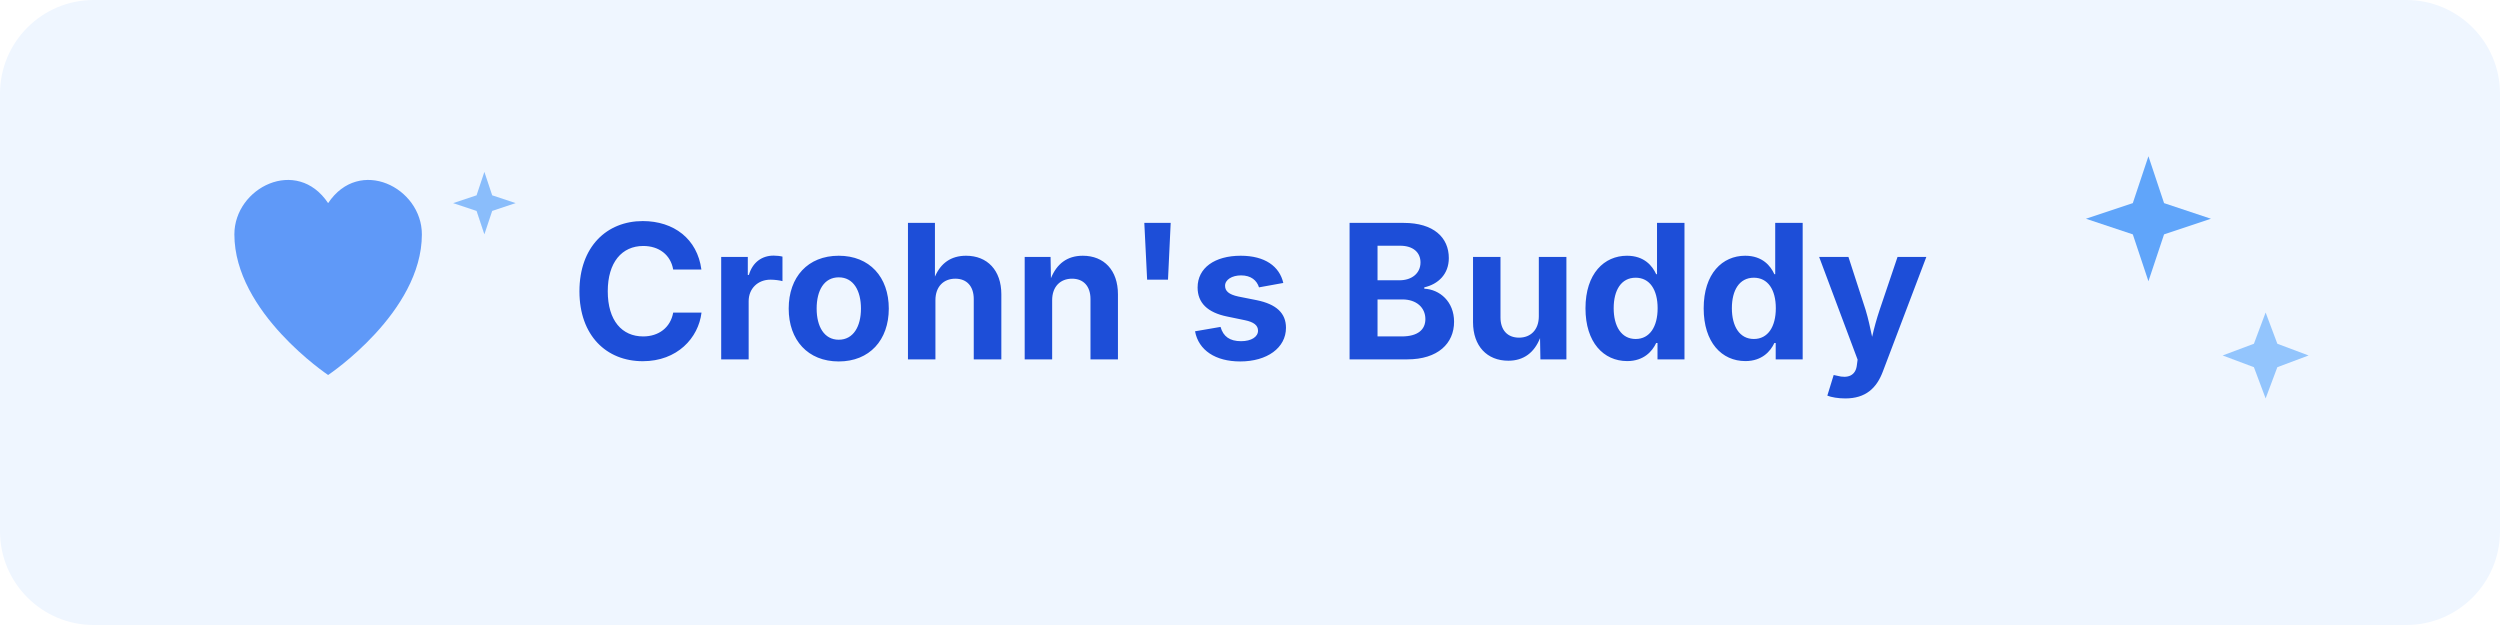
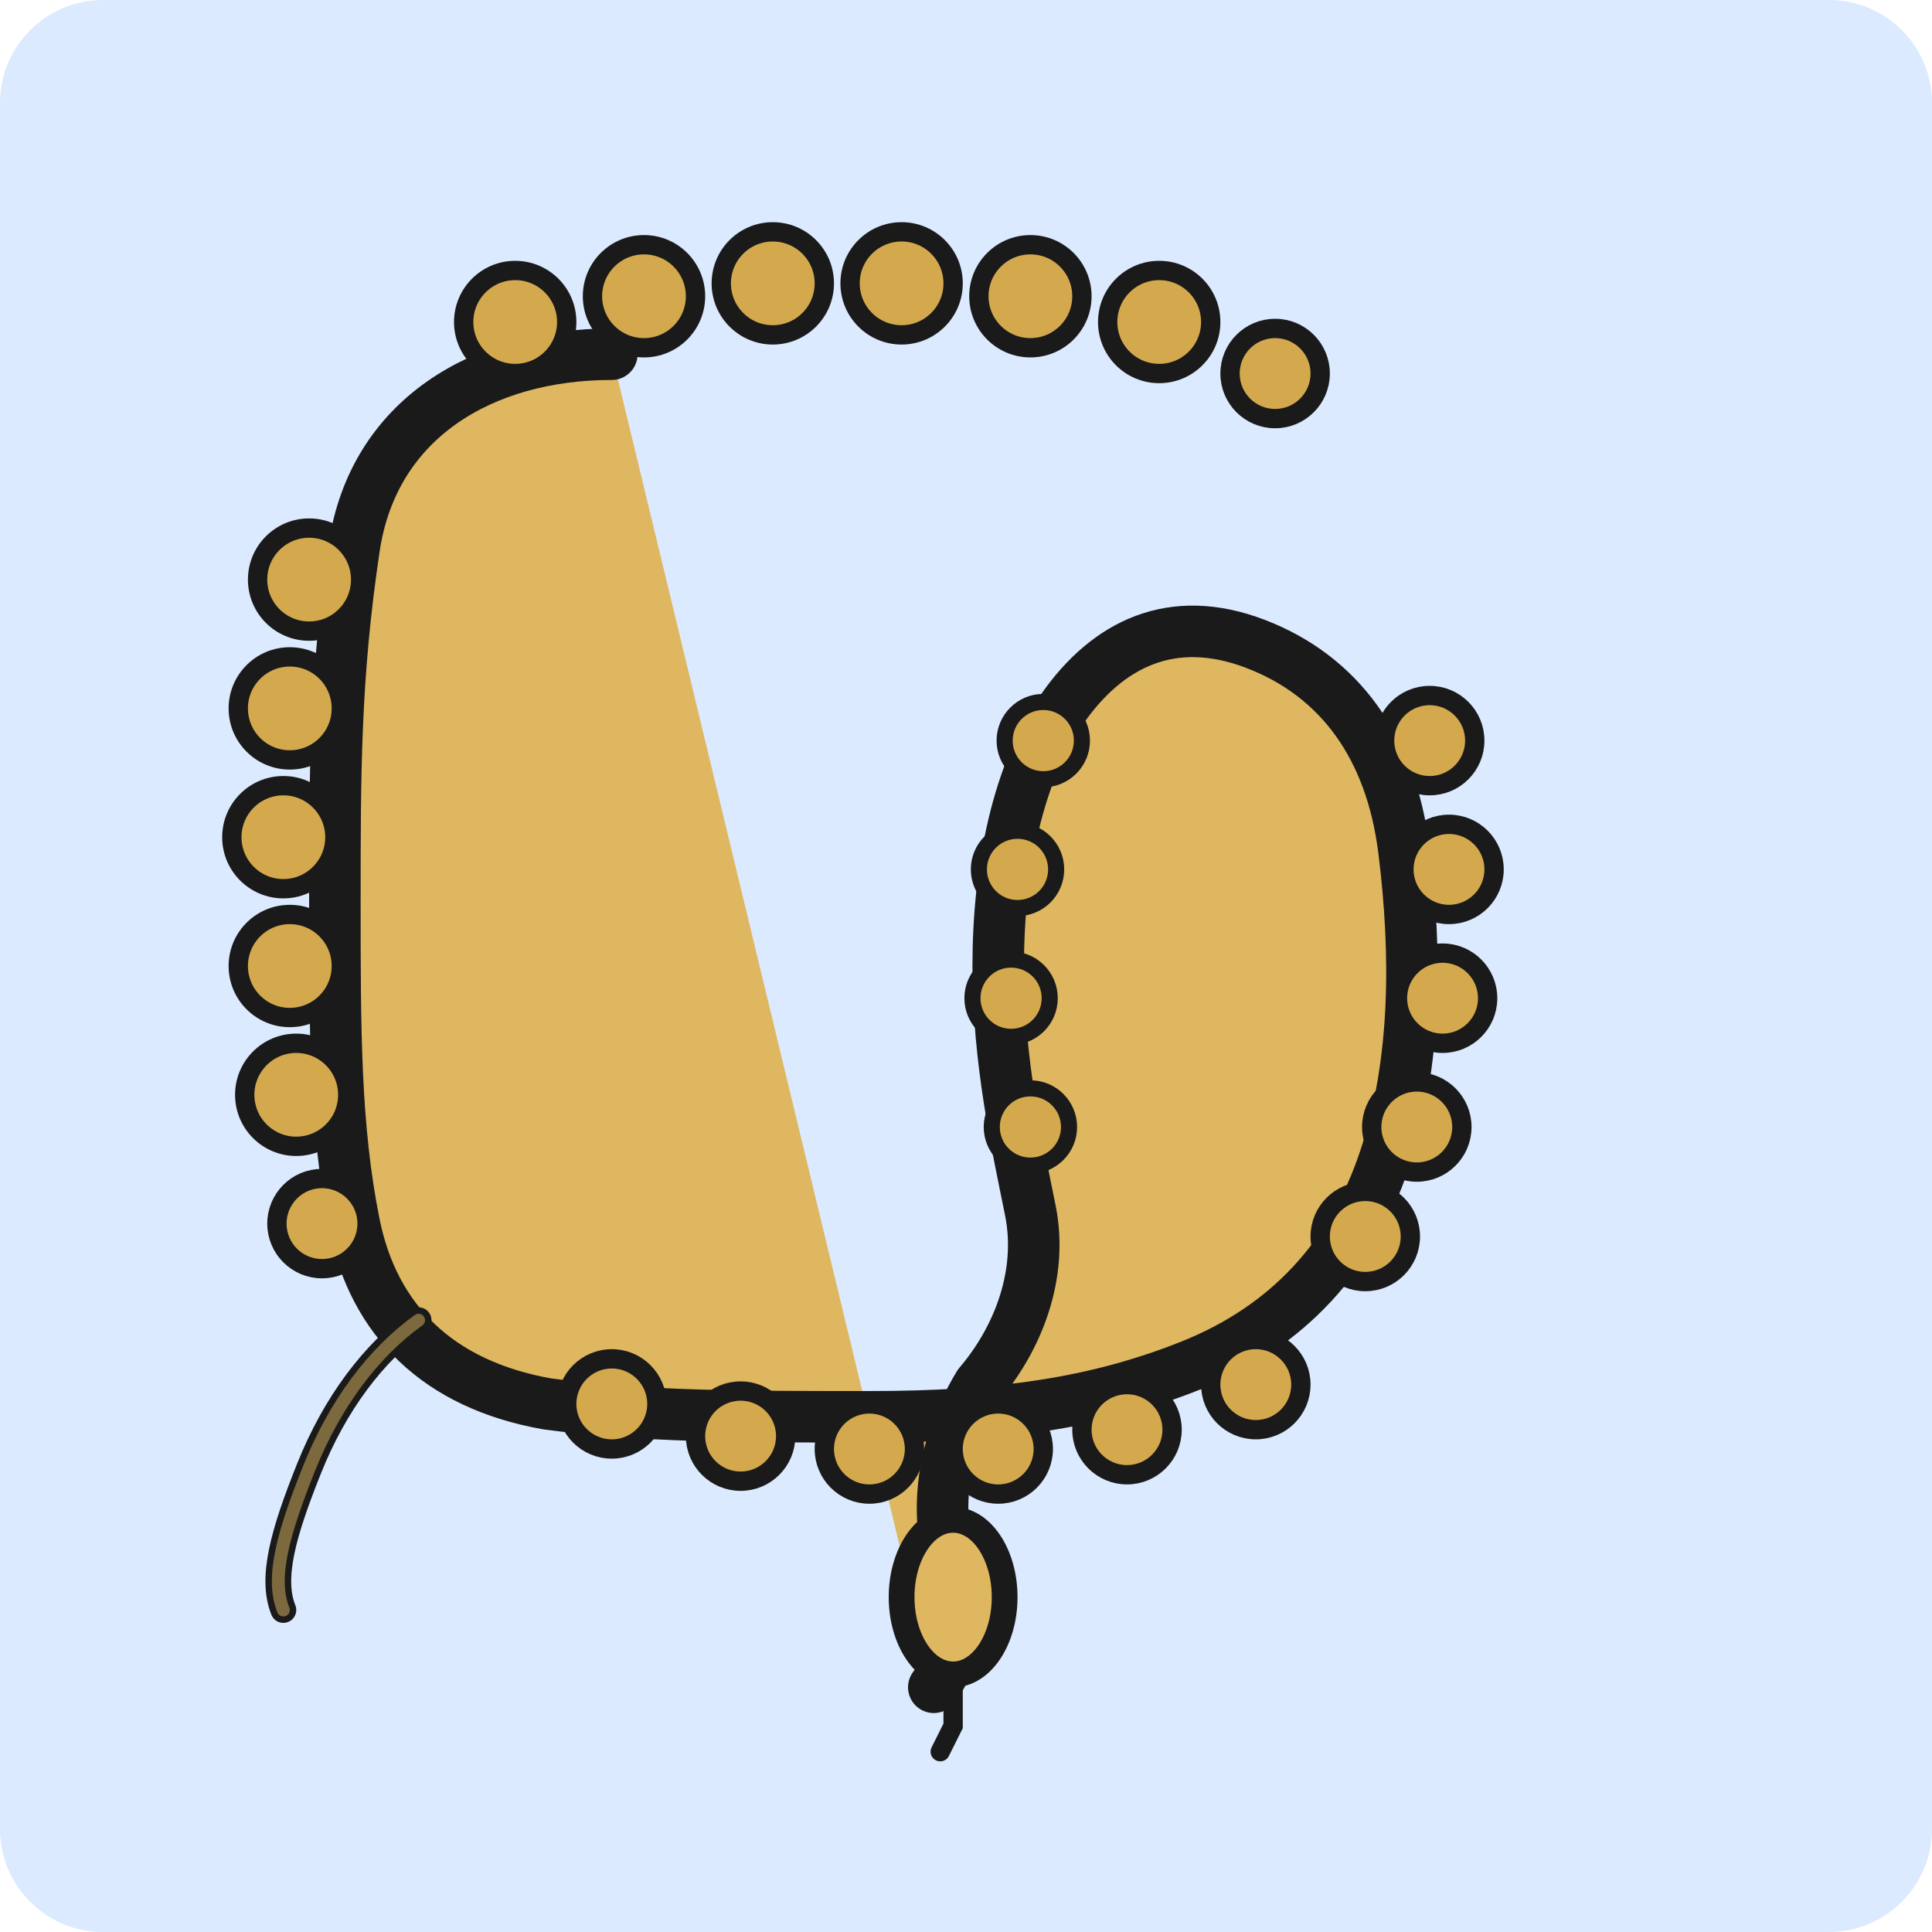
- <svg xmlns="http://www.w3.org/2000/svg" viewBox="0 0 320 80" width="320" height="80">
-   <rect width="320" height="80" rx="12" fill="#eff6ff" />
-   <path d="M30 30 C30 24, 38 20, 42 26 C46 20, 54 24, 54 30 C54 40, 42 48, 42 48 C42 48, 30 40, 30 30 Z" fill="#3b82f6" opacity="0.8" />
-   <text x="160" y="46" text-anchor="middle" font-family="Inter, system-ui, sans-serif" font-size="24" font-weight="700" fill="#1d4ed8">
-     Crohn's Buddy
-   </text>
-   <path d="M275 20 L277 26 L283 28 L277 30 L275 36 L273 30 L267 28 L273 26 Z" fill="#60a5fa" />
-   <path d="M290 40 L291.5 44 L295.5 45.5 L291.5 47 L290 51 L288.5 47 L284.5 45.5 L288.5 44 Z" fill="#93c5fd" />
-   <path d="M62 22 L63 25 L66 26 L63 27 L62 30 L61 27 L58 26 L61 25 Z" fill="#60a5fa" opacity="0.7" />
+ <svg xmlns="http://www.w3.org/2000/svg" viewBox="0 0 300 300" width="300" height="300">
+   <rect width="300" height="300" rx="16" fill="#dbeafe" />
+   <path d="     M 95 55     C 75 55, 58 65, 55 85     C 52 105, 52 120, 52 140     C 52 160, 52 175, 55 190     C 58 205, 68 215, 85 218     C 100 220, 115 220, 135 220     C 155 220, 170 218, 185 212     C 200 206, 210 195, 215 180     C 220 165, 220 148, 218 132     C 216 116, 208 105, 195 100     C 182 95, 172 100, 165 110     C 158 120, 155 135, 155 150     C 155 165, 158 178, 160 188     C 162 198, 158 208, 152 215     C 146 225, 145 235, 148 245     C 150 252, 148 258, 145 262   " fill="#deb760" stroke="#1a1a1a" stroke-width="8" stroke-linecap="round" stroke-linejoin="round" />
+   <circle cx="48" cy="90" r="8" fill="#d4a94d" stroke="#1a1a1a" stroke-width="3" />
+   <circle cx="45" cy="110" r="8" fill="#d4a94d" stroke="#1a1a1a" stroke-width="3" />
+   <circle cx="44" cy="130" r="8" fill="#d4a94d" stroke="#1a1a1a" stroke-width="3" />
+   <circle cx="45" cy="150" r="8" fill="#d4a94d" stroke="#1a1a1a" stroke-width="3" />
+   <circle cx="46" cy="170" r="8" fill="#d4a94d" stroke="#1a1a1a" stroke-width="3" />
+   <circle cx="50" cy="190" r="7" fill="#d4a94d" stroke="#1a1a1a" stroke-width="3" />
+   <circle cx="80" cy="50" r="8" fill="#d4a94d" stroke="#1a1a1a" stroke-width="3" />
+   <circle cx="100" cy="46" r="8" fill="#d4a94d" stroke="#1a1a1a" stroke-width="3" />
+   <circle cx="120" cy="44" r="8" fill="#d4a94d" stroke="#1a1a1a" stroke-width="3" />
+   <circle cx="140" cy="44" r="8" fill="#d4a94d" stroke="#1a1a1a" stroke-width="3" />
+   <circle cx="160" cy="46" r="8" fill="#d4a94d" stroke="#1a1a1a" stroke-width="3" />
+   <circle cx="180" cy="50" r="8" fill="#d4a94d" stroke="#1a1a1a" stroke-width="3" />
+   <circle cx="198" cy="58" r="7" fill="#d4a94d" stroke="#1a1a1a" stroke-width="3" />
+   <circle cx="222" cy="115" r="7" fill="#d4a94d" stroke="#1a1a1a" stroke-width="3" />
+   <circle cx="225" cy="135" r="7" fill="#d4a94d" stroke="#1a1a1a" stroke-width="3" />
+   <circle cx="224" cy="155" r="7" fill="#d4a94d" stroke="#1a1a1a" stroke-width="3" />
+   <circle cx="220" cy="175" r="7" fill="#d4a94d" stroke="#1a1a1a" stroke-width="3" />
+   <circle cx="212" cy="192" r="7" fill="#d4a94d" stroke="#1a1a1a" stroke-width="3" />
+   <circle cx="195" cy="215" r="7" fill="#d4a94d" stroke="#1a1a1a" stroke-width="3" />
+   <circle cx="175" cy="222" r="7" fill="#d4a94d" stroke="#1a1a1a" stroke-width="3" />
+   <circle cx="155" cy="225" r="7" fill="#d4a94d" stroke="#1a1a1a" stroke-width="3" />
+   <circle cx="135" cy="225" r="7" fill="#d4a94d" stroke="#1a1a1a" stroke-width="3" />
+   <circle cx="115" cy="223" r="7" fill="#d4a94d" stroke="#1a1a1a" stroke-width="3" />
+   <circle cx="95" cy="218" r="7" fill="#d4a94d" stroke="#1a1a1a" stroke-width="3" />
+   <circle cx="162" cy="115" r="6" fill="#d4a94d" stroke="#1a1a1a" stroke-width="2.5" />
+   <circle cx="158" cy="135" r="6" fill="#d4a94d" stroke="#1a1a1a" stroke-width="2.5" />
+   <circle cx="157" cy="155" r="6" fill="#d4a94d" stroke="#1a1a1a" stroke-width="2.5" />
+   <circle cx="160" cy="175" r="6" fill="#d4a94d" stroke="#1a1a1a" stroke-width="2.5" />
+   <ellipse cx="148" cy="248" rx="8" ry="12" fill="#deb760" stroke="#1a1a1a" stroke-width="4" />
+   <path d="M 148 260 L 148 268 L 146 272" fill="none" stroke="#1a1a1a" stroke-width="3" stroke-linecap="round" />
+   <path d="M 65 205 C 58 210, 52 218, 48 228 C 44 238, 42 245, 44 250" fill="none" stroke="#1a1a1a" stroke-width="4" stroke-linecap="round" />
+   <path d="M 65 205 C 58 210, 52 218, 48 228 C 44 238, 42 245, 44 250" fill="none" stroke="#deb760" stroke-width="2" stroke-linecap="round" opacity="0.5" />
</svg>
